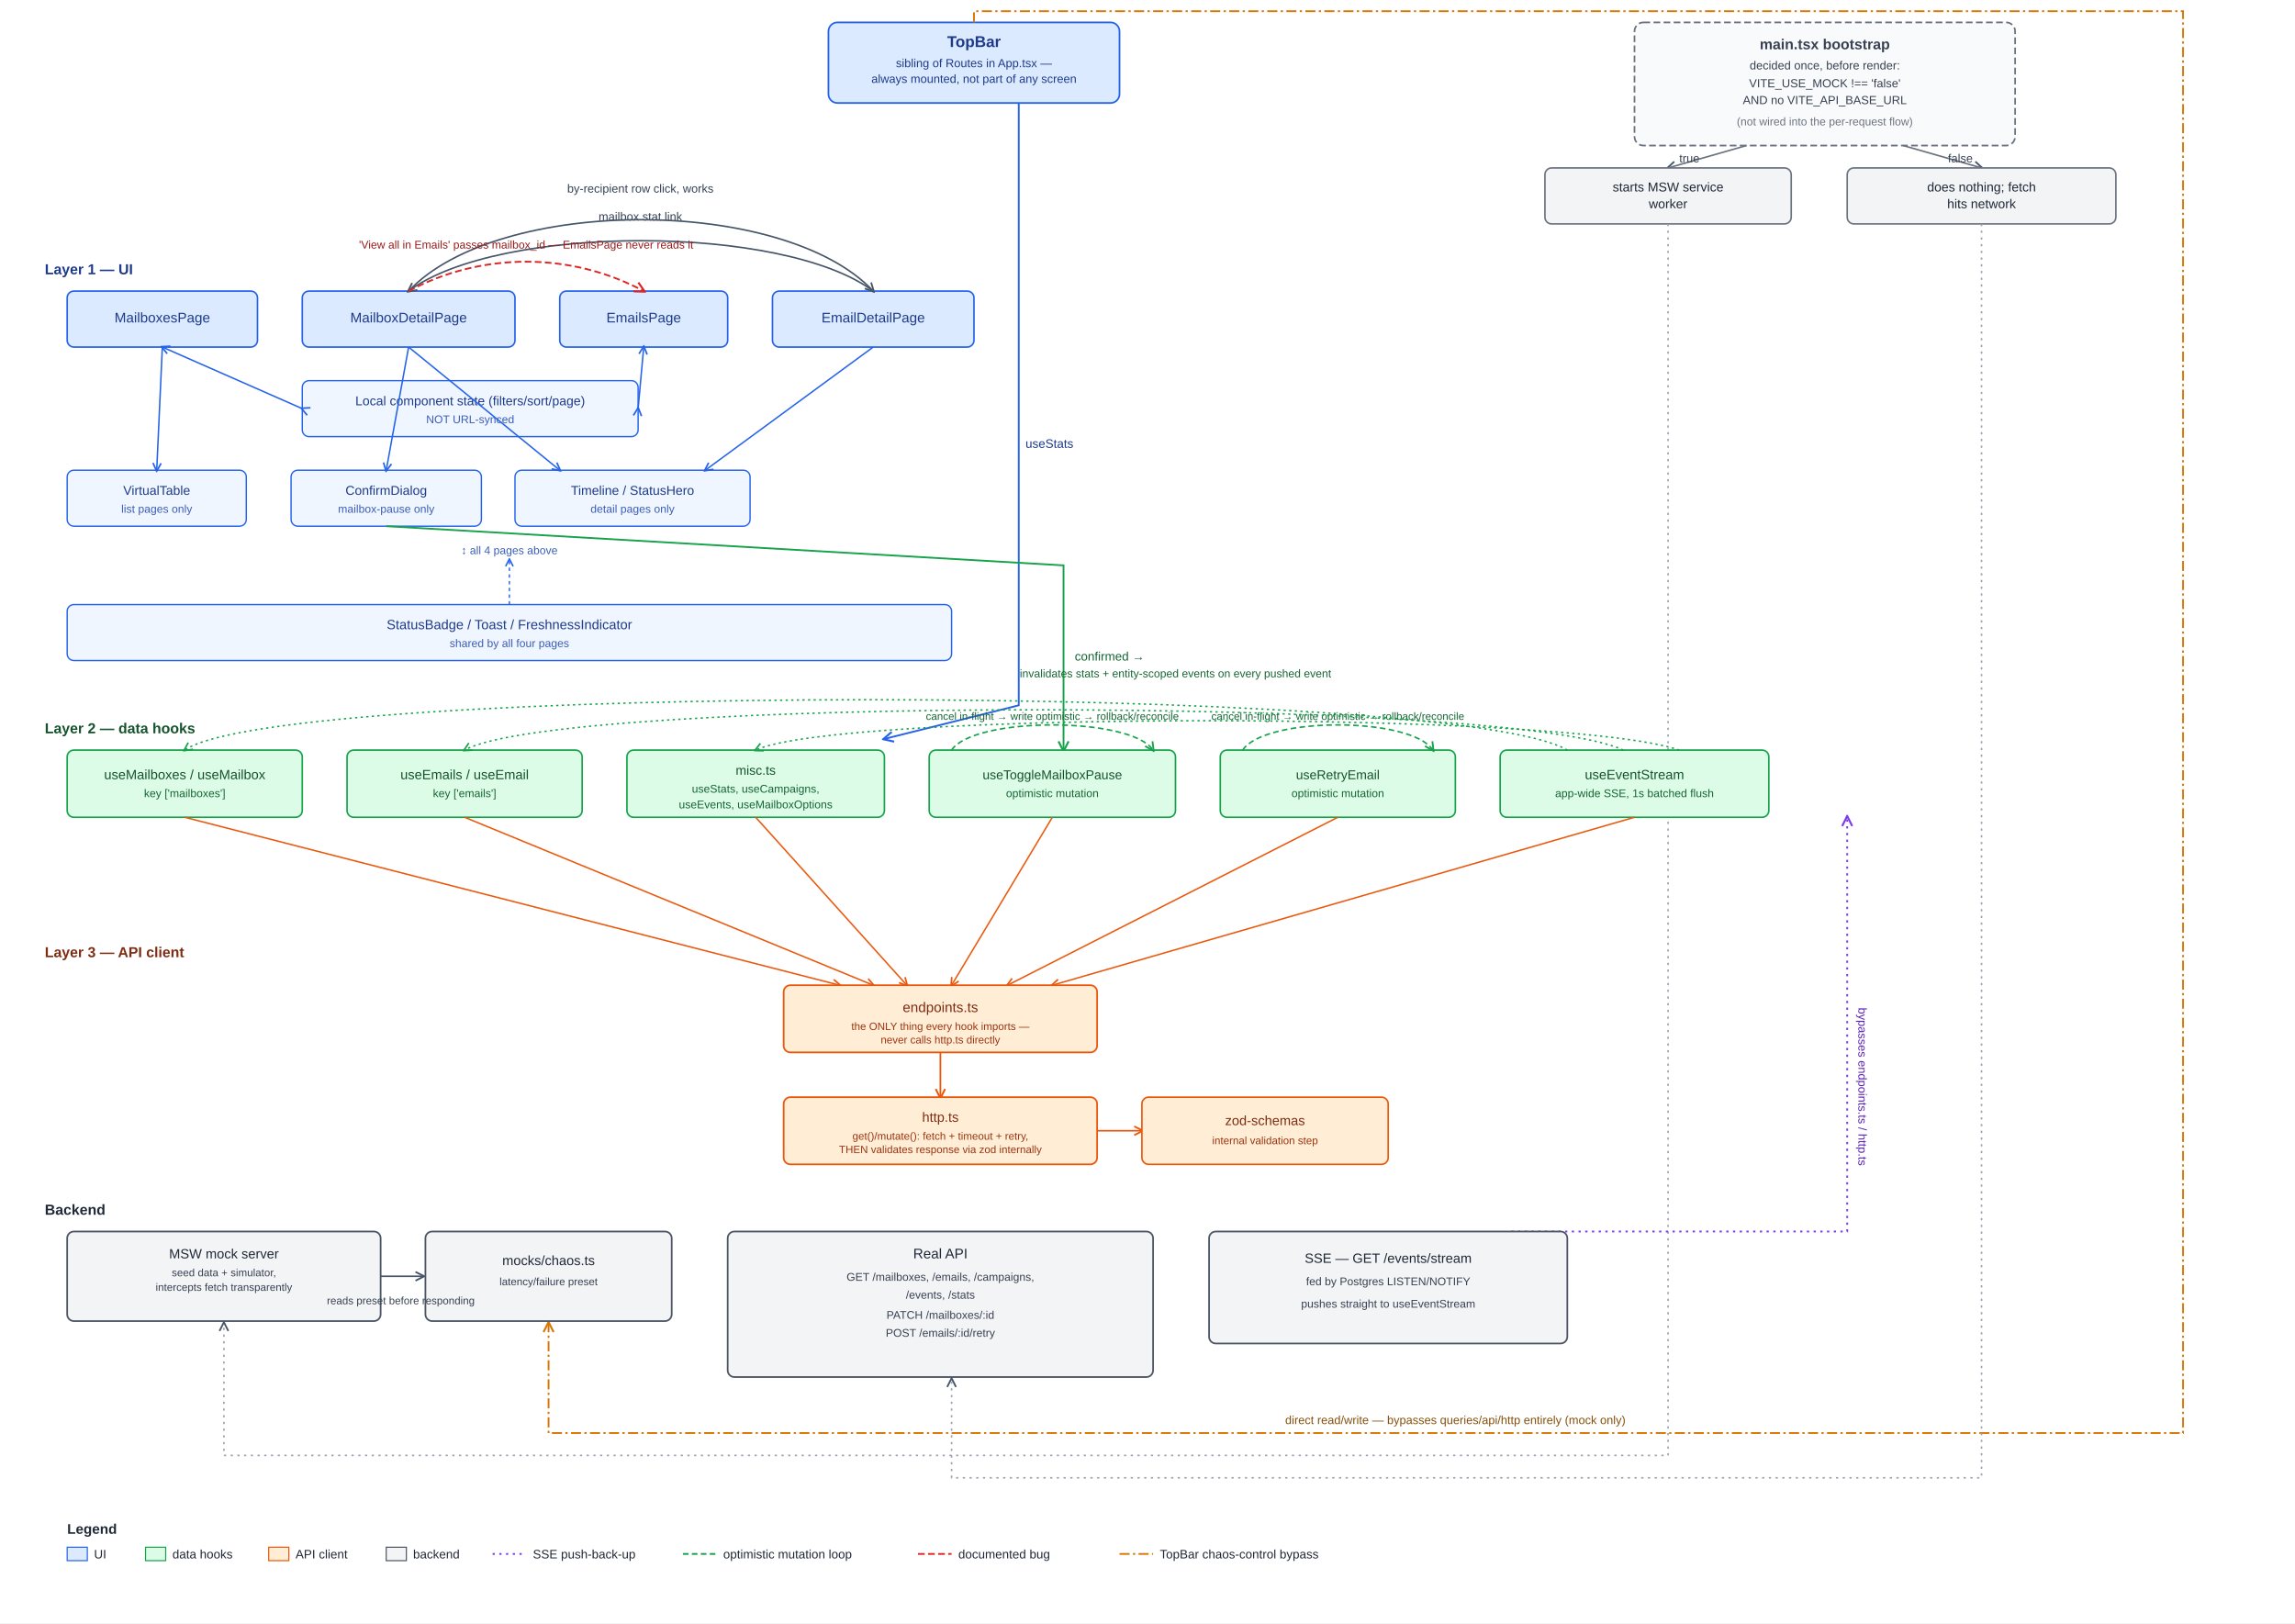
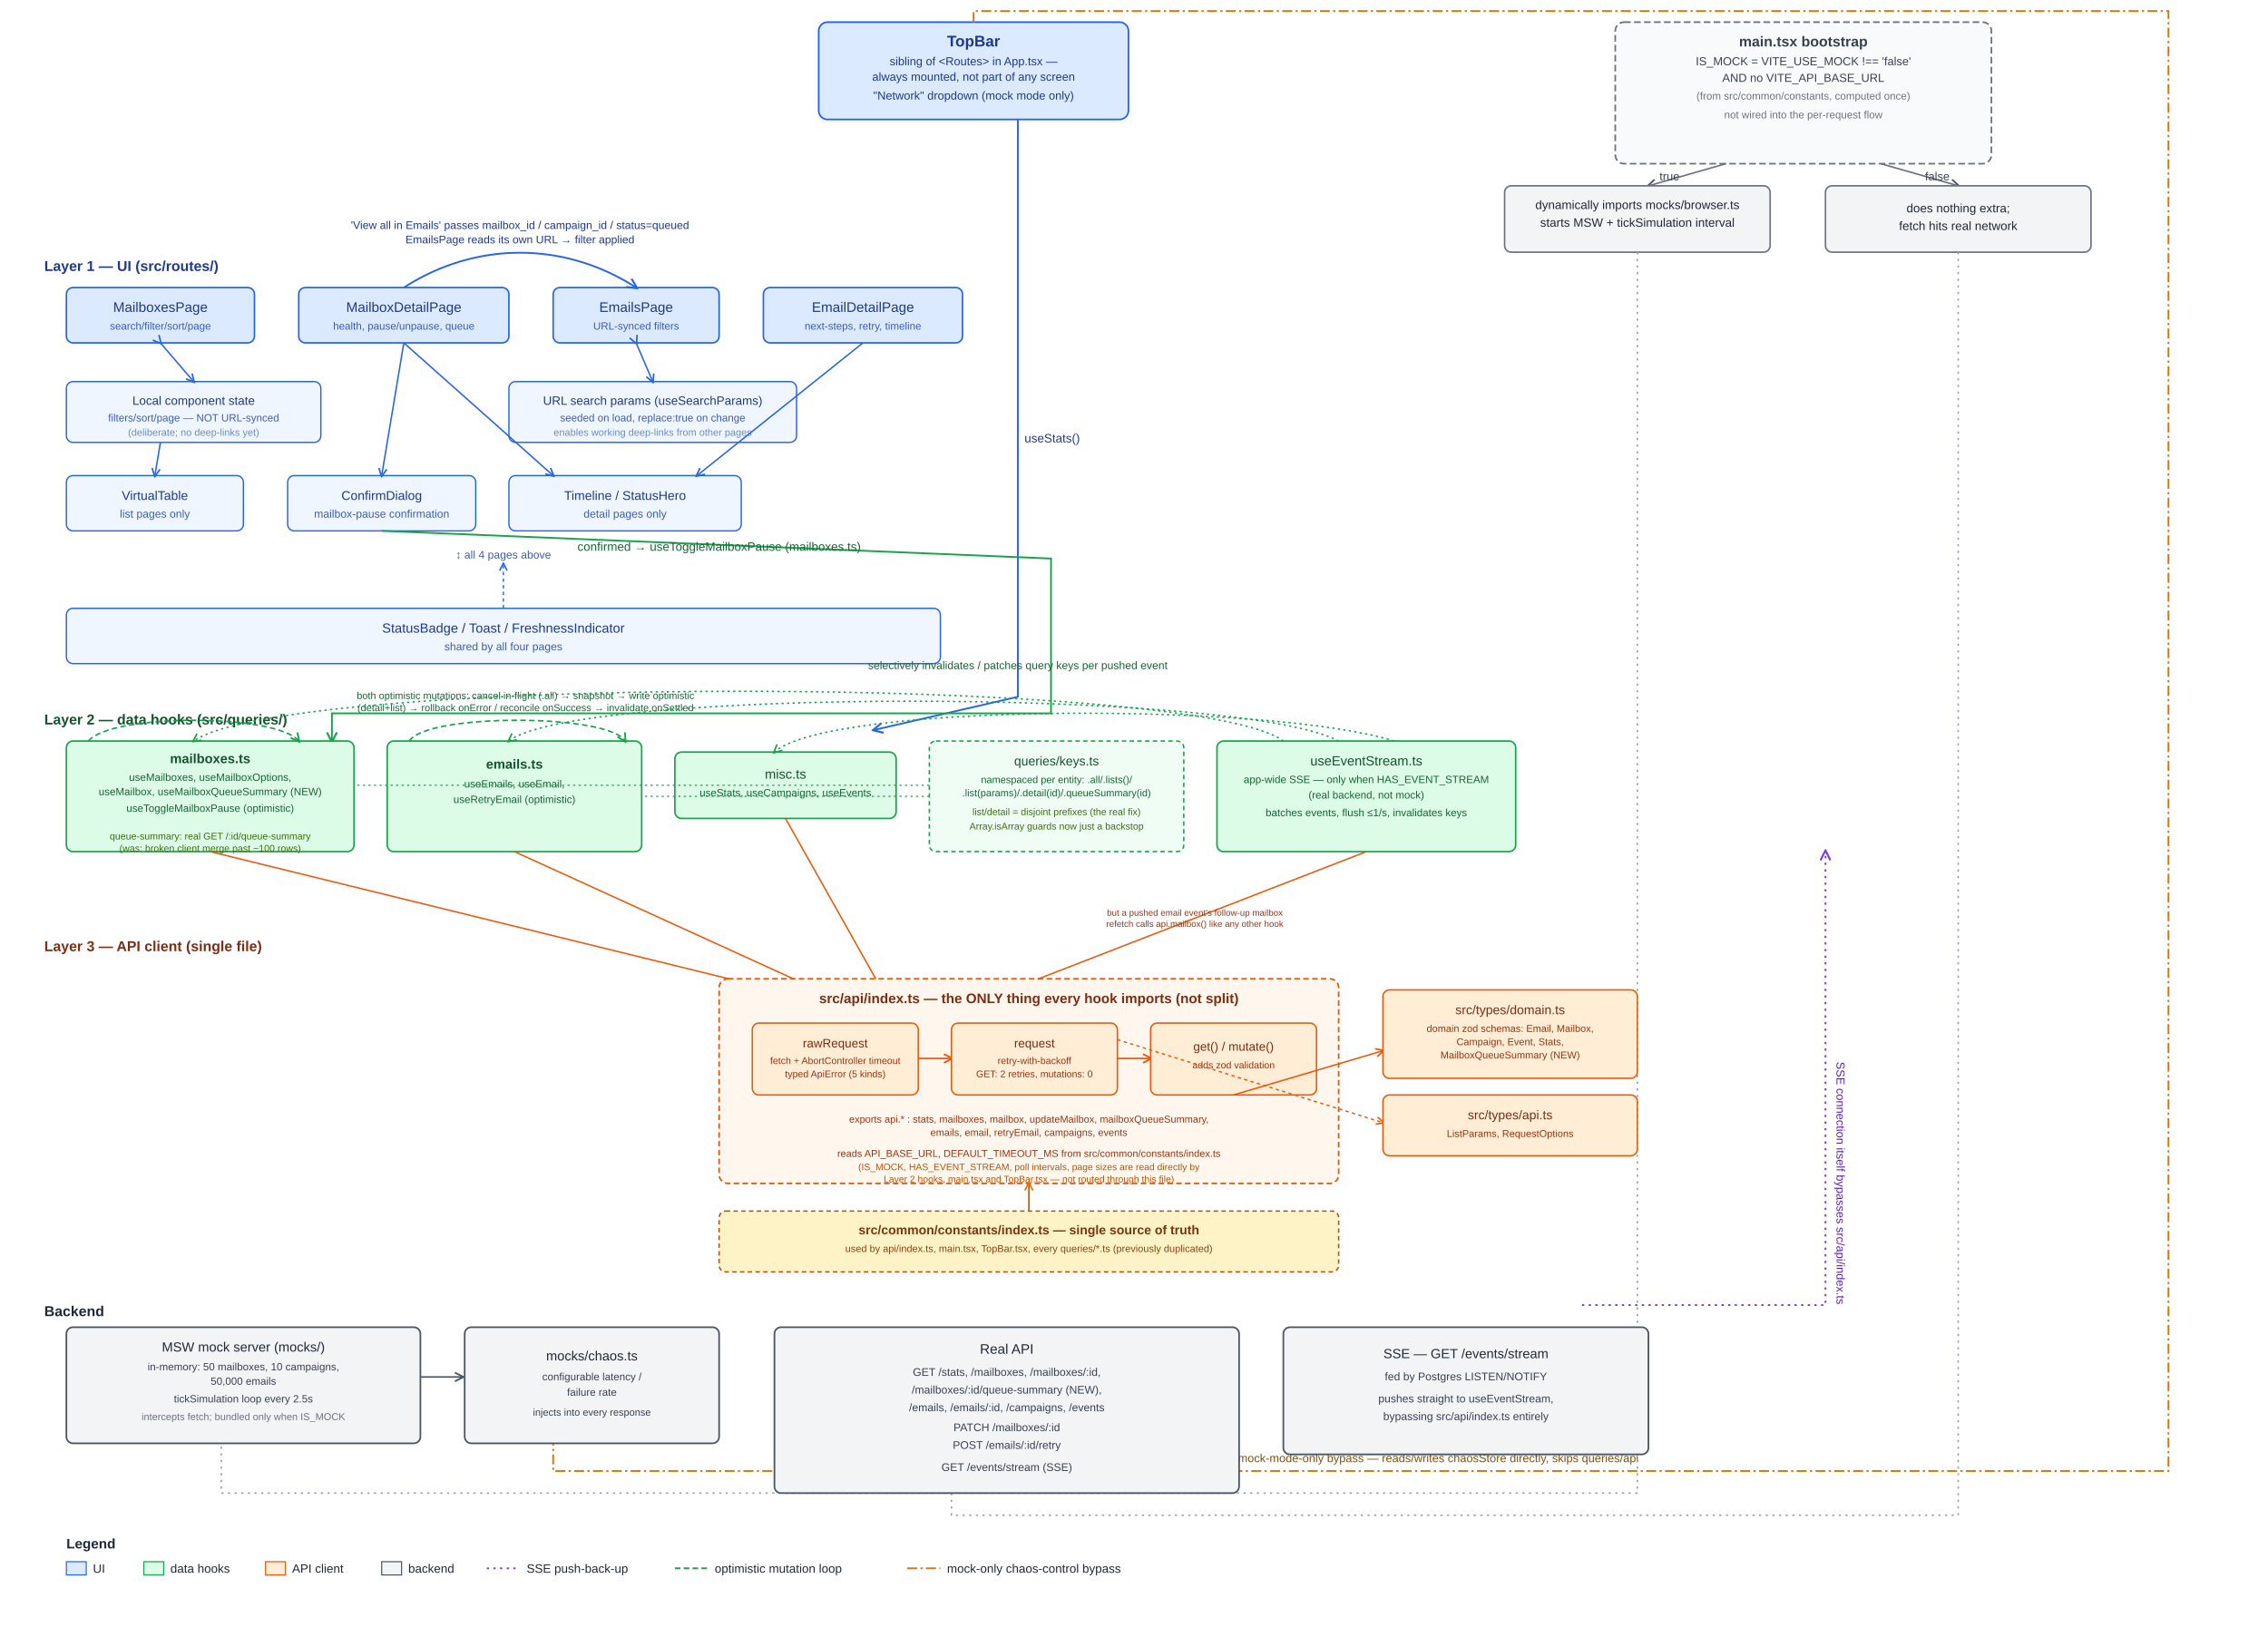
- <svg xmlns="http://www.w3.org/2000/svg" viewBox="0 0 2050 1450" font-family="Segoe UI, Arial, sans-serif">
+ <svg xmlns="http://www.w3.org/2000/svg" viewBox="0 0 2050 1480" font-family="Segoe UI, Arial, sans-serif">
  <defs>
    <marker id="ah-blue" viewBox="0 0 10 10" refX="8" refY="5" markerWidth="7" markerHeight="7" orient="auto-start-reverse">
      <path d="M1 1L9 5L1 9" fill="none" stroke="#2563eb" stroke-width="1.6" />
    </marker>
    <marker id="ah-blue-s" viewBox="0 0 10 10" refX="2" refY="5" markerWidth="7" markerHeight="7" orient="auto-start-reverse">
      <path d="M9 1L1 5L9 9" fill="none" stroke="#2563eb" stroke-width="1.6" />
    </marker>
    <marker id="ah-green" viewBox="0 0 10 10" refX="8" refY="5" markerWidth="7" markerHeight="7" orient="auto-start-reverse">
      <path d="M1 1L9 5L1 9" fill="none" stroke="#16a34a" stroke-width="1.6" />
    </marker>
    <marker id="ah-gray" viewBox="0 0 10 10" refX="8" refY="5" markerWidth="7" markerHeight="7" orient="auto-start-reverse">
      <path d="M1 1L9 5L1 9" fill="none" stroke="#475569" stroke-width="1.6" />
    </marker>
    <marker id="ah-orange" viewBox="0 0 10 10" refX="8" refY="5" markerWidth="7" markerHeight="7" orient="auto-start-reverse">
      <path d="M1 1L9 5L1 9" fill="none" stroke="#ea580c" stroke-width="1.6" />
    </marker>
-     <marker id="ah-red" viewBox="0 0 10 10" refX="8" refY="5" markerWidth="7" markerHeight="7" orient="auto-start-reverse">
-       <path d="M1 1L9 5L1 9" fill="none" stroke="#dc2626" stroke-width="1.6" />
-     </marker>
    <marker id="ah-amber" viewBox="0 0 10 10" refX="8" refY="5" markerWidth="7" markerHeight="7" orient="auto-start-reverse">
      <path d="M1 1L9 5L1 9" fill="none" stroke="#d97706" stroke-width="1.6" />
    </marker>
    <marker id="ah-purple" viewBox="0 0 10 10" refX="8" refY="5" markerWidth="7" markerHeight="7" orient="auto-start-reverse">
      <path d="M1 1L9 5L1 9" fill="none" stroke="#7c3aed" stroke-width="1.6" />
    </marker>
  </defs>
-   <rect x="0" y="0" width="2050" height="1450" fill="#ffffff" />
-   <rect x="740" y="20" width="260" height="72" rx="8" fill="#dbeafe" stroke="#2563eb" stroke-width="1.5" />
-   <text x="870" y="42" text-anchor="middle" font-size="14" font-weight="bold" fill="#1e3a8a">TopBar</text>
-   <text x="870" y="60" text-anchor="middle" font-size="10.5" fill="#1e3a8a">sibling of Routes in App.tsx —</text>
-   <text x="870" y="74" text-anchor="middle" font-size="10.5" fill="#1e3a8a">always mounted, not part of any screen</text>
-   <path d="M910 92 L910 630 L790 660" fill="none" stroke="#2563eb" stroke-width="1.6" marker-end="url(#ah-blue)" />
-   <text x="916" y="400" font-size="11" fill="#1e3a8a">useStats</text>
-   <path d="M870 20 L870 10 L1950 10 L1950 1280 L490 1280 L490 1182" fill="none" stroke="#d97706" stroke-width="1.6" stroke-dasharray="9,3,2,3" marker-end="url(#ah-amber)" />
-   <text x="1300" y="1272" text-anchor="middle" font-size="10.5" fill="#854f0b">direct read/write — bypasses queries/api/http entirely (mock only)</text>
-   <rect x="1460" y="20" width="340" height="110" rx="8" fill="#f9fafb" stroke="#6b7280" stroke-width="1.5" stroke-dasharray="6,3" />
-   <text x="1630" y="44" text-anchor="middle" font-size="13" font-weight="bold" fill="#374151">main.tsx bootstrap</text>
-   <text x="1630" y="62" text-anchor="middle" font-size="10.5" fill="#374151">decided once, before render:</text>
-   <text x="1630" y="78" text-anchor="middle" font-size="10.5" fill="#374151">VITE_USE_MOCK !== 'false'</text>
-   <text x="1630" y="93" text-anchor="middle" font-size="10.5" fill="#374151">AND no VITE_API_BASE_URL</text>
-   <text x="1630" y="112" text-anchor="middle" font-size="10" fill="#6b7280">(not wired into the per-request flow)</text>
-   <path d="M1560 130 L1490 150" fill="none" stroke="#6b7280" stroke-width="1.4" marker-end="url(#ah-gray)" />
-   <text x="1500" y="145" font-size="10.5" fill="#374151">true</text>
-   <rect x="1380" y="150" width="220" height="50" rx="6" fill="#f3f4f6" stroke="#6b7280" stroke-width="1.4" />
-   <text x="1490" y="171" text-anchor="middle" font-size="11.5" fill="#1f2937">starts MSW service</text>
-   <text x="1490" y="186" text-anchor="middle" font-size="11.5" fill="#1f2937">worker</text>
-   <path d="M1700 130 L1770 150" fill="none" stroke="#6b7280" stroke-width="1.4" marker-end="url(#ah-gray)" />
-   <text x="1740" y="145" font-size="10.5" fill="#374151">false</text>
-   <rect x="1650" y="150" width="240" height="50" rx="6" fill="#f3f4f6" stroke="#6b7280" stroke-width="1.4" />
-   <text x="1770" y="171" text-anchor="middle" font-size="11.5" fill="#1f2937">does nothing; fetch</text>
-   <text x="1770" y="186" text-anchor="middle" font-size="11.5" fill="#1f2937">hits network</text>
-   <path d="M1490 200 L1490 1300 L200 1300 L200 1182" fill="none" stroke="#9ca3af" stroke-width="1.4" stroke-dasharray="2,4" marker-end="url(#ah-gray)" />
-   <path d="M1770 200 L1770 1320 L850 1320 L850 1232" fill="none" stroke="#9ca3af" stroke-width="1.4" stroke-dasharray="2,4" marker-end="url(#ah-gray)" />
-   <text x="40" y="245" font-size="13" font-weight="bold" fill="#1e3a8a">Layer 1 — UI</text>
+   <rect x="0" y="0" width="2050" height="1480" fill="#ffffff" />
+   <rect x="740" y="20" width="280" height="88" rx="8" fill="#dbeafe" stroke="#2563eb" stroke-width="1.5" />
+   <text x="880" y="42" text-anchor="middle" font-size="14" font-weight="bold" fill="#1e3a8a">TopBar</text>
+   <text x="880" y="59" text-anchor="middle" font-size="10.5" fill="#1e3a8a">sibling of &lt;Routes&gt; in App.tsx —</text>
+   <text x="880" y="73" text-anchor="middle" font-size="10.5" fill="#1e3a8a">always mounted, not part of any screen</text>
+   <text x="880" y="90" text-anchor="middle" font-size="10.5" fill="#1e3a8a">"Network" dropdown (mock mode only)</text>
+   <path d="M920 108 L920 630 L790 660" fill="none" stroke="#2563eb" stroke-width="1.6" marker-end="url(#ah-blue)" />
+   <text x="926" y="400" font-size="11" fill="#1e3a8a">useStats()</text>
+   <path d="M880 20 L880 10 L1960 10 L1960 1330 L500 1330 L500 1252" fill="none" stroke="#d97706" stroke-width="1.6" stroke-dasharray="9,3,2,3" marker-end="url(#ah-amber)" />
+   <text x="1300" y="1322" text-anchor="middle" font-size="10.5" fill="#854f0b">mock-mode-only bypass — reads/writes chaosStore directly, skips queries/api</text>
+   <rect x="1460" y="20" width="340" height="128" rx="8" fill="#f9fafb" stroke="#6b7280" stroke-width="1.5" stroke-dasharray="6,3" />
+   <text x="1630" y="42" text-anchor="middle" font-size="13" font-weight="bold" fill="#374151">main.tsx bootstrap</text>
+   <text x="1630" y="59" text-anchor="middle" font-size="10.5" fill="#374151">IS_MOCK = VITE_USE_MOCK !== 'false'</text>
+   <text x="1630" y="74" text-anchor="middle" font-size="10.5" fill="#374151">AND no VITE_API_BASE_URL</text>
+   <text x="1630" y="90" text-anchor="middle" font-size="9.5" fill="#6b7280">(from src/common/constants, computed once)</text>
+   <text x="1630" y="107" text-anchor="middle" font-size="9.5" fill="#6b7280">not wired into the per-request flow</text>
+   <path d="M1560 148 L1490 168" fill="none" stroke="#6b7280" stroke-width="1.4" marker-end="url(#ah-gray)" />
+   <text x="1500" y="163" font-size="10.5" fill="#374151">true</text>
+   <rect x="1360" y="168" width="240" height="60" rx="6" fill="#f3f4f6" stroke="#6b7280" stroke-width="1.4" />
+   <text x="1480" y="189" text-anchor="middle" font-size="11" fill="#1f2937">dynamically imports mocks/browser.ts</text>
+   <text x="1480" y="205" text-anchor="middle" font-size="11" fill="#1f2937">starts MSW + tickSimulation interval</text>
+   <path d="M1700 148 L1770 168" fill="none" stroke="#6b7280" stroke-width="1.4" marker-end="url(#ah-gray)" />
+   <text x="1740" y="163" font-size="10.5" fill="#374151">false</text>
+   <rect x="1650" y="168" width="240" height="60" rx="6" fill="#f3f4f6" stroke="#6b7280" stroke-width="1.4" />
+   <text x="1770" y="192" text-anchor="middle" font-size="11" fill="#1f2937">does nothing extra;</text>
+   <text x="1770" y="208" text-anchor="middle" font-size="11" fill="#1f2937">fetch hits real network</text>
+   <path d="M1480 228 L1480 1350 L200 1350 L200 1252" fill="none" stroke="#9ca3af" stroke-width="1.4" stroke-dasharray="2,4" marker-end="url(#ah-gray)" />
+   <path d="M1770 228 L1770 1370 L860 1370 L860 1302" fill="none" stroke="#9ca3af" stroke-width="1.4" stroke-dasharray="2,4" marker-end="url(#ah-gray)" />
+   <text x="40" y="245" font-size="13" font-weight="bold" fill="#1e3a8a">Layer 1 — UI (src/routes/)</text>
  <rect x="60" y="260" width="170" height="50" rx="6" fill="#dbeafe" stroke="#2563eb" stroke-width="1.4" />
-   <text x="145" y="288" text-anchor="middle" font-size="12.5" fill="#1e3a8a">MailboxesPage</text>
+   <text x="145" y="282" text-anchor="middle" font-size="12.5" fill="#1e3a8a">MailboxesPage</text>
+   <text x="145" y="298" text-anchor="middle" font-size="9.5" fill="#3b5db8">search/filter/sort/page</text>
  <rect x="270" y="260" width="190" height="50" rx="6" fill="#dbeafe" stroke="#2563eb" stroke-width="1.4" />
-   <text x="365" y="288" text-anchor="middle" font-size="12.5" fill="#1e3a8a">MailboxDetailPage</text>
+   <text x="365" y="282" text-anchor="middle" font-size="12.5" fill="#1e3a8a">MailboxDetailPage</text>
+   <text x="365" y="298" text-anchor="middle" font-size="9.5" fill="#3b5db8">health, pause/unpause, queue</text>
  <rect x="500" y="260" width="150" height="50" rx="6" fill="#dbeafe" stroke="#2563eb" stroke-width="1.4" />
-   <text x="575" y="288" text-anchor="middle" font-size="12.5" fill="#1e3a8a">EmailsPage</text>
+   <text x="575" y="282" text-anchor="middle" font-size="12.5" fill="#1e3a8a">EmailsPage</text>
+   <text x="575" y="298" text-anchor="middle" font-size="9.5" fill="#3b5db8">URL-synced filters</text>
  <rect x="690" y="260" width="180" height="50" rx="6" fill="#dbeafe" stroke="#2563eb" stroke-width="1.4" />
-   <text x="780" y="288" text-anchor="middle" font-size="12.5" fill="#1e3a8a">EmailDetailPage</text>
-   <path d="M780 260 C 700 200, 445 200, 365 260" fill="none" stroke="#475569" stroke-width="1.4" marker-end="url(#ah-gray)" />
-   <text x="572" y="197" text-anchor="middle" font-size="10.5" fill="#334155">mailbox stat link</text>
-   <path d="M365 260 C 445 175, 700 175, 780 260" fill="none" stroke="#475569" stroke-width="1.4" marker-end="url(#ah-gray)" />
-   <text x="572" y="172" text-anchor="middle" font-size="10.5" fill="#334155">by-recipient row click, works</text>
-   <path d="M365 260 C 430 225, 510 225, 575 260" fill="none" stroke="#dc2626" stroke-width="1.6" stroke-dasharray="6,3" marker-end="url(#ah-red)" />
-   <text x="470" y="222" text-anchor="middle" font-size="10" fill="#991b1b">'View all in Emails' passes mailbox_id — EmailsPage never reads it</text>
-   <rect x="270" y="340" width="300" height="50" rx="6" fill="#eff6ff" stroke="#2563eb" stroke-width="1.2" />
-   <text x="420" y="362" text-anchor="middle" font-size="11.5" fill="#1e3a8a">Local component state (filters/sort/page)</text>
-   <text x="420" y="378" text-anchor="middle" font-size="10" fill="#3b5db8">NOT URL-synced</text>
-   <path d="M270 365 L145 310" fill="none" stroke="#2563eb" stroke-width="1.3" marker-end="url(#ah-blue)" marker-start="url(#ah-blue-s)" />
-   <path d="M570 365 L575 310" fill="none" stroke="#2563eb" stroke-width="1.3" marker-end="url(#ah-blue)" marker-start="url(#ah-blue-s)" />
-   <rect x="60" y="420" width="160" height="50" rx="6" fill="#eff6ff" stroke="#2563eb" stroke-width="1.2" />
-   <text x="140" y="442" text-anchor="middle" font-size="11.5" fill="#1e3a8a">VirtualTable</text>
-   <text x="140" y="458" text-anchor="middle" font-size="10" fill="#3b5db8">list pages only</text>
-   <path d="M145 310 L140 420" fill="none" stroke="#2563eb" stroke-width="1.3" marker-end="url(#ah-blue)" />
-   <rect x="260" y="420" width="170" height="50" rx="6" fill="#eff6ff" stroke="#2563eb" stroke-width="1.2" />
-   <text x="345" y="442" text-anchor="middle" font-size="11.5" fill="#1e3a8a">ConfirmDialog</text>
-   <text x="345" y="458" text-anchor="middle" font-size="10" fill="#3b5db8">mailbox-pause only</text>
-   <path d="M365 310 L345 420" fill="none" stroke="#2563eb" stroke-width="1.3" marker-end="url(#ah-blue)" />
-   <rect x="460" y="420" width="210" height="50" rx="6" fill="#eff6ff" stroke="#2563eb" stroke-width="1.2" />
-   <text x="565" y="442" text-anchor="middle" font-size="11.5" fill="#1e3a8a">Timeline / StatusHero</text>
-   <text x="565" y="458" text-anchor="middle" font-size="10" fill="#3b5db8">detail pages only</text>
-   <path d="M365 310 L500 420" fill="none" stroke="#2563eb" stroke-width="1.3" marker-end="url(#ah-blue)" />
-   <path d="M780 310 L630 420" fill="none" stroke="#2563eb" stroke-width="1.3" marker-end="url(#ah-blue)" />
-   <rect x="60" y="540" width="790" height="50" rx="6" fill="#eff6ff" stroke="#2563eb" stroke-width="1.2" />
-   <text x="455" y="562" text-anchor="middle" font-size="12" fill="#1e3a8a">StatusBadge / Toast / FreshnessIndicator</text>
-   <text x="455" y="578" text-anchor="middle" font-size="10" fill="#3b5db8">shared by all four pages</text>
-   <path d="M455 540 L455 500" fill="none" stroke="#2563eb" stroke-width="1.2" stroke-dasharray="3,3" marker-end="url(#ah-blue)" />
-   <text x="455" y="495" text-anchor="middle" font-size="10" fill="#3b5db8">↕ all 4 pages above</text>
-   <path d="M345 470 L950 505 L950 670" fill="none" stroke="#16a34a" stroke-width="1.6" marker-end="url(#ah-green)" />
-   <text x="960" y="590" font-size="11" fill="#166534">confirmed →</text>
-   <text x="40" y="655" font-size="13" font-weight="bold" fill="#14532d">Layer 2 — data hooks</text>
-   <rect x="60" y="670" width="210" height="60" rx="6" fill="#dcfce7" stroke="#16a34a" stroke-width="1.4" />
-   <text x="165" y="696" text-anchor="middle" font-size="12" fill="#14532d">useMailboxes / useMailbox</text>
-   <text x="165" y="712" text-anchor="middle" font-size="10" fill="#166534">key ['mailboxes']</text>
-   <rect x="310" y="670" width="210" height="60" rx="6" fill="#dcfce7" stroke="#16a34a" stroke-width="1.4" />
-   <text x="415" y="696" text-anchor="middle" font-size="12" fill="#14532d">useEmails / useEmail</text>
-   <text x="415" y="712" text-anchor="middle" font-size="10" fill="#166534">key ['emails']</text>
-   <rect x="560" y="670" width="230" height="60" rx="6" fill="#dcfce7" stroke="#16a34a" stroke-width="1.4" />
-   <text x="675" y="692" text-anchor="middle" font-size="11.5" fill="#14532d">misc.ts</text>
-   <text x="675" y="708" text-anchor="middle" font-size="10" fill="#166534">useStats, useCampaigns,</text>
-   <text x="675" y="722" text-anchor="middle" font-size="10" fill="#166534">useEvents, useMailboxOptions</text>
-   <rect x="830" y="670" width="220" height="60" rx="6" fill="#dcfce7" stroke="#16a34a" stroke-width="1.4" />
-   <text x="940" y="696" text-anchor="middle" font-size="11.5" fill="#14532d">useToggleMailboxPause</text>
-   <text x="940" y="712" text-anchor="middle" font-size="10" fill="#166534">optimistic mutation</text>
-   <path d="M850 670 C 870 640, 1010 640, 1030 670" fill="none" stroke="#16a34a" stroke-width="1.4" stroke-dasharray="5,3" marker-end="url(#ah-green)" />
-   <text x="940" y="643" text-anchor="middle" font-size="9.5" fill="#166534">cancel in-flight → write optimistic → rollback/reconcile</text>
-   <rect x="1090" y="670" width="210" height="60" rx="6" fill="#dcfce7" stroke="#16a34a" stroke-width="1.4" />
-   <text x="1195" y="696" text-anchor="middle" font-size="11.5" fill="#14532d">useRetryEmail</text>
-   <text x="1195" y="712" text-anchor="middle" font-size="10" fill="#166534">optimistic mutation</text>
-   <path d="M1110 670 C 1130 640, 1260 640, 1280 670" fill="none" stroke="#16a34a" stroke-width="1.4" stroke-dasharray="5,3" marker-end="url(#ah-green)" />
-   <text x="1195" y="643" text-anchor="middle" font-size="9.5" fill="#166534">cancel in-flight → write optimistic → rollback/reconcile</text>
-   <rect x="1340" y="670" width="240" height="60" rx="6" fill="#dcfce7" stroke="#16a34a" stroke-width="1.4" />
-   <text x="1460" y="696" text-anchor="middle" font-size="12" fill="#14532d">useEventStream</text>
-   <text x="1460" y="712" text-anchor="middle" font-size="10" fill="#166534">app-wide SSE, 1s batched flush</text>
-   <path d="M1400 670 C 1300 610, 250 610, 165 670" fill="none" stroke="#16a34a" stroke-width="1.3" stroke-dasharray="2,3" marker-end="url(#ah-green)" />
-   <path d="M1450 670 C 1350 622, 500 622, 415 670" fill="none" stroke="#16a34a" stroke-width="1.3" stroke-dasharray="2,3" marker-end="url(#ah-green)" />
-   <path d="M1500 670 C 1400 635, 750 635, 675 670" fill="none" stroke="#16a34a" stroke-width="1.3" stroke-dasharray="2,3" marker-end="url(#ah-green)" />
-   <text x="1050" y="605" text-anchor="middle" font-size="10" fill="#166534">invalidates stats + entity-scoped events on every pushed event</text>
-   <path d="M1350 1100 L1650 1100 L1650 730" fill="none" stroke="#7c3aed" stroke-width="1.6" stroke-dasharray="2,4" marker-end="url(#ah-purple)" />
-   <text x="1660" y="900" font-size="10.5" fill="#5b21b6" transform="rotate(90 1660 900)">bypasses endpoints.ts / http.ts</text>
-   <text x="40" y="855" font-size="13" font-weight="bold" fill="#7c2d12">Layer 3 — API client</text>
-   <path d="M165 730 L750 880" fill="none" stroke="#ea580c" stroke-width="1.3" marker-end="url(#ah-orange)" />
-   <path d="M415 730 L780 880" fill="none" stroke="#ea580c" stroke-width="1.3" marker-end="url(#ah-orange)" />
-   <path d="M675 730 L810 880" fill="none" stroke="#ea580c" stroke-width="1.3" marker-end="url(#ah-orange)" />
-   <path d="M940 730 L850 880" fill="none" stroke="#ea580c" stroke-width="1.3" marker-end="url(#ah-orange)" />
-   <path d="M1195 730 L900 880" fill="none" stroke="#ea580c" stroke-width="1.3" marker-end="url(#ah-orange)" />
-   <path d="M1460 730 L940 880" fill="none" stroke="#ea580c" stroke-width="1.3" marker-end="url(#ah-orange)" />
-   <rect x="700" y="880" width="280" height="60" rx="6" fill="#ffedd5" stroke="#ea580c" stroke-width="1.5" />
-   <text x="840" y="904" text-anchor="middle" font-size="12.5" fill="#7c2d12">endpoints.ts</text>
-   <text x="840" y="920" text-anchor="middle" font-size="9.5" fill="#9a3412">the ONLY thing every hook imports —</text>
-   <text x="840" y="932" text-anchor="middle" font-size="9.5" fill="#9a3412">never calls http.ts directly</text>
-   <path d="M840 940 L840 980" fill="none" stroke="#ea580c" stroke-width="1.5" marker-end="url(#ah-orange)" />
-   <rect x="700" y="980" width="280" height="60" rx="6" fill="#ffedd5" stroke="#ea580c" stroke-width="1.5" />
-   <text x="840" y="1002" text-anchor="middle" font-size="12" fill="#7c2d12">http.ts</text>
-   <text x="840" y="1018" text-anchor="middle" font-size="9.5" fill="#9a3412">get()/mutate(): fetch + timeout + retry,</text>
-   <text x="840" y="1030" text-anchor="middle" font-size="9.5" fill="#9a3412">THEN validates response via zod internally</text>
-   <path d="M980 1010 L1020 1010" fill="none" stroke="#ea580c" stroke-width="1.4" marker-end="url(#ah-orange)" />
-   <rect x="1020" y="980" width="220" height="60" rx="6" fill="#ffedd5" stroke="#ea580c" stroke-width="1.4" />
-   <text x="1130" y="1005" text-anchor="middle" font-size="12" fill="#7c2d12">zod-schemas</text>
-   <text x="1130" y="1022" text-anchor="middle" font-size="9.5" fill="#9a3412">internal validation step</text>
-   <text x="40" y="1085" font-size="13" font-weight="bold" fill="#1f2937">Backend</text>
-   <rect x="60" y="1100" width="280" height="80" rx="6" fill="#f3f4f6" stroke="#4b5563" stroke-width="1.5" />
-   <text x="200" y="1124" text-anchor="middle" font-size="12" fill="#1f2937">MSW mock server</text>
-   <text x="200" y="1140" text-anchor="middle" font-size="9.5" fill="#374151">seed data + simulator,</text>
-   <text x="200" y="1153" text-anchor="middle" font-size="9.5" fill="#374151">intercepts fetch transparently</text>
-   <path d="M340 1140 L378 1140" fill="none" stroke="#4b5563" stroke-width="1.4" marker-end="url(#ah-gray)" />
-   <text x="358" y="1132" text-anchor="middle" font-size="9" fill="#374151"> </text>
-   <rect x="380" y="1100" width="220" height="80" rx="6" fill="#f3f4f6" stroke="#4b5563" stroke-width="1.5" />
-   <text x="490" y="1130" text-anchor="middle" font-size="12" fill="#1f2937">mocks/chaos.ts</text>
-   <text x="490" y="1148" text-anchor="middle" font-size="9.5" fill="#374151">latency/failure preset</text>
-   <text x="358" y="1165" text-anchor="middle" font-size="9.5" fill="#374151">reads preset before responding</text>
-   <rect x="650" y="1100" width="380" height="130" rx="6" fill="#f3f4f6" stroke="#4b5563" stroke-width="1.5" />
-   <text x="840" y="1124" text-anchor="middle" font-size="12.5" fill="#1f2937">Real API</text>
-   <text x="840" y="1144" text-anchor="middle" font-size="10" fill="#374151">GET /mailboxes, /emails, /campaigns,</text>
-   <text x="840" y="1160" text-anchor="middle" font-size="10" fill="#374151">/events, /stats</text>
-   <text x="840" y="1178" text-anchor="middle" font-size="10" fill="#374151">PATCH /mailboxes/:id</text>
-   <text x="840" y="1194" text-anchor="middle" font-size="10" fill="#374151">POST /emails/:id/retry</text>
-   <rect x="1080" y="1100" width="320" height="100" rx="6" fill="#f3f4f6" stroke="#4b5563" stroke-width="1.5" />
-   <text x="1240" y="1128" text-anchor="middle" font-size="12" fill="#1f2937">SSE — GET /events/stream</text>
-   <text x="1240" y="1148" text-anchor="middle" font-size="10" fill="#374151">fed by Postgres LISTEN/NOTIFY</text>
-   <text x="1240" y="1168" text-anchor="middle" font-size="10" fill="#374151">pushes straight to useEventStream</text>
-   <text x="60" y="1370" font-size="12.5" font-weight="bold" fill="#1f2937">Legend</text>
-   <rect x="60" y="1382" width="18" height="12" fill="#dbeafe" stroke="#2563eb" />
-   <text x="84" y="1392" font-size="11" fill="#1f2937">UI</text>
-   <rect x="130" y="1382" width="18" height="12" fill="#dcfce7" stroke="#16a34a" />
-   <text x="154" y="1392" font-size="11" fill="#1f2937">data hooks</text>
-   <rect x="240" y="1382" width="18" height="12" fill="#ffedd5" stroke="#ea580c" />
-   <text x="264" y="1392" font-size="11" fill="#1f2937">API client</text>
-   <rect x="345" y="1382" width="18" height="12" fill="#f3f4f6" stroke="#4b5563" />
-   <text x="369" y="1392" font-size="11" fill="#1f2937">backend</text>
-   <line x1="440" y1="1388" x2="470" y2="1388" stroke="#7c3aed" stroke-width="1.6" stroke-dasharray="2,4" />
-   <text x="476" y="1392" font-size="11" fill="#1f2937">SSE push-back-up</text>
-   <line x1="610" y1="1388" x2="640" y2="1388" stroke="#16a34a" stroke-width="1.6" stroke-dasharray="5,3" />
-   <text x="646" y="1392" font-size="11" fill="#1f2937">optimistic mutation loop</text>
-   <line x1="820" y1="1388" x2="850" y2="1388" stroke="#dc2626" stroke-width="1.6" stroke-dasharray="6,3" />
-   <text x="856" y="1392" font-size="11" fill="#1f2937">documented bug</text>
-   <line x1="1000" y1="1388" x2="1030" y2="1388" stroke="#d97706" stroke-width="1.6" stroke-dasharray="9,3,2,3" />
-   <text x="1036" y="1392" font-size="11" fill="#1f2937">TopBar chaos-control bypass</text>
+   <text x="780" y="282" text-anchor="middle" font-size="12.5" fill="#1e3a8a">EmailDetailPage</text>
+   <text x="780" y="298" text-anchor="middle" font-size="9.5" fill="#3b5db8">next-steps, retry, timeline</text>
+   <path d="M365 260 C 430 218, 510 218, 575 260" fill="none" stroke="#2563eb" stroke-width="1.6" marker-end="url(#ah-blue)" />
+   <text x="470" y="207" text-anchor="middle" font-size="10" fill="#1e3a8a">'View all in Emails' passes mailbox_id / campaign_id / status=queued</text>
+   <text x="470" y="220" text-anchor="middle" font-size="10" fill="#1e3a8a">EmailsPage reads its own URL → filter applied</text>
+   <rect x="60" y="345" width="230" height="55" rx="6" fill="#eff6ff" stroke="#2563eb" stroke-width="1.2" />
+   <text x="175" y="366" text-anchor="middle" font-size="11" fill="#1e3a8a">Local component state</text>
+   <text x="175" y="381" text-anchor="middle" font-size="9.5" fill="#3b5db8">filters/sort/page — NOT URL-synced</text>
+   <text x="175" y="394" text-anchor="middle" font-size="9" fill="#6b8cc9">(deliberate; no deep-links yet)</text>
+   <path d="M145 310 L175 345" fill="none" stroke="#2563eb" stroke-width="1.3" marker-end="url(#ah-blue)" marker-start="url(#ah-blue-s)" />
+   <rect x="460" y="345" width="260" height="55" rx="6" fill="#eff6ff" stroke="#2563eb" stroke-width="1.2" />
+   <text x="590" y="366" text-anchor="middle" font-size="11" fill="#1e3a8a">URL search params (useSearchParams)</text>
+   <text x="590" y="381" text-anchor="middle" font-size="9.5" fill="#3b5db8">seeded on load, replace:true on change</text>
+   <text x="590" y="394" text-anchor="middle" font-size="9" fill="#6b8cc9">enables working deep-links from other pages</text>
+   <path d="M575 310 L590 345" fill="none" stroke="#2563eb" stroke-width="1.3" marker-end="url(#ah-blue)" marker-start="url(#ah-blue-s)" />
+   <rect x="60" y="430" width="160" height="50" rx="6" fill="#eff6ff" stroke="#2563eb" stroke-width="1.2" />
+   <text x="140" y="452" text-anchor="middle" font-size="11.5" fill="#1e3a8a">VirtualTable</text>
+   <text x="140" y="468" text-anchor="middle" font-size="10" fill="#3b5db8">list pages only</text>
+   <path d="M145 400 L140 430" fill="none" stroke="#2563eb" stroke-width="1.3" marker-end="url(#ah-blue)" />
+   <rect x="260" y="430" width="170" height="50" rx="6" fill="#eff6ff" stroke="#2563eb" stroke-width="1.2" />
+   <text x="345" y="452" text-anchor="middle" font-size="11.5" fill="#1e3a8a">ConfirmDialog</text>
+   <text x="345" y="468" text-anchor="middle" font-size="10" fill="#3b5db8">mailbox-pause confirmation</text>
+   <path d="M365 310 L345 430" fill="none" stroke="#2563eb" stroke-width="1.3" marker-end="url(#ah-blue)" />
+   <rect x="460" y="430" width="210" height="50" rx="6" fill="#eff6ff" stroke="#2563eb" stroke-width="1.2" />
+   <text x="565" y="452" text-anchor="middle" font-size="11.5" fill="#1e3a8a">Timeline / StatusHero</text>
+   <text x="565" y="468" text-anchor="middle" font-size="10" fill="#3b5db8">detail pages only</text>
+   <path d="M365 310 L500 430" fill="none" stroke="#2563eb" stroke-width="1.3" marker-end="url(#ah-blue)" />
+   <path d="M780 310 L630 430" fill="none" stroke="#2563eb" stroke-width="1.3" marker-end="url(#ah-blue)" />
+   <rect x="60" y="550" width="790" height="50" rx="6" fill="#eff6ff" stroke="#2563eb" stroke-width="1.2" />
+   <text x="455" y="572" text-anchor="middle" font-size="12" fill="#1e3a8a">StatusBadge / Toast / FreshnessIndicator</text>
+   <text x="455" y="588" text-anchor="middle" font-size="10" fill="#3b5db8">shared by all four pages</text>
+   <path d="M455 550 L455 510" fill="none" stroke="#2563eb" stroke-width="1.2" stroke-dasharray="3,3" marker-end="url(#ah-blue)" />
+   <text x="455" y="505" text-anchor="middle" font-size="10" fill="#3b5db8">↕ all 4 pages above</text>
+   <path d="M345 480 L950 505 L950 645 L300 645 L300 670" fill="none" stroke="#16a34a" stroke-width="1.6" marker-end="url(#ah-green)" />
+   <text x="650" y="498" text-anchor="middle" font-size="11" fill="#166534">confirmed → useToggleMailboxPause (mailboxes.ts)</text>
+   <text x="40" y="655" font-size="13" font-weight="bold" fill="#14532d">Layer 2 — data hooks (src/queries/)</text>
+   <rect x="60" y="670" width="260" height="100" rx="6" fill="#dcfce7" stroke="#16a34a" stroke-width="1.4" />
+   <text x="190" y="690" text-anchor="middle" font-size="12" font-weight="bold" fill="#14532d">mailboxes.ts</text>
+   <text x="190" y="706" text-anchor="middle" font-size="9.5" fill="#166534">useMailboxes, useMailboxOptions,</text>
+   <text x="190" y="719" text-anchor="middle" font-size="9.5" fill="#166534">useMailbox, useMailboxQueueSummary (NEW)</text>
+   <text x="190" y="734" text-anchor="middle" font-size="9.5" fill="#166534">useToggleMailboxPause (optimistic)</text>
+   <text x="190" y="759" text-anchor="middle" font-size="8.7" fill="#3b6d11">queue-summary: real GET /:id/queue-summary</text>
+   <text x="190" y="770" text-anchor="middle" font-size="8.7" fill="#3b6d11">(was: broken client merge past ~100 rows)</text>
+   <path d="M80 670 C 100 645, 250 645, 270 670" fill="none" stroke="#16a34a" stroke-width="1.4" stroke-dasharray="5,3" marker-end="url(#ah-green)" />
+   <rect x="350" y="670" width="230" height="100" rx="6" fill="#dcfce7" stroke="#16a34a" stroke-width="1.4" />
+   <text x="465" y="695" text-anchor="middle" font-size="12" font-weight="bold" fill="#14532d">emails.ts</text>
+   <text x="465" y="712" text-anchor="middle" font-size="9.5" fill="#166534">useEmails, useEmail,</text>
+   <text x="465" y="726" text-anchor="middle" font-size="9.5" fill="#166534">useRetryEmail (optimistic)</text>
+   <path d="M370 670 C 385 645, 550 645, 565 670" fill="none" stroke="#16a34a" stroke-width="1.4" stroke-dasharray="5,3" marker-end="url(#ah-green)" />
+   <text x="475" y="632" text-anchor="middle" font-size="9" fill="#166534">both optimistic mutations: cancel in-flight (.all) → snapshot → write optimistic</text>
+   <text x="475" y="643" text-anchor="middle" font-size="9" fill="#166534">(detail+list) → rollback onError / reconcile onSuccess → invalidate onSettled</text>
+   <rect x="610" y="680" width="200" height="60" rx="6" fill="#dcfce7" stroke="#16a34a" stroke-width="1.4" />
+   <text x="710" y="704" text-anchor="middle" font-size="12" fill="#14532d">misc.ts</text>
+   <text x="710" y="720" text-anchor="middle" font-size="9.5" fill="#166534">useStats, useCampaigns, useEvents</text>
+   <rect x="840" y="670" width="230" height="100" rx="6" fill="#f0fdf4" stroke="#16a34a" stroke-width="1.3" stroke-dasharray="4,3" />
+   <text x="955" y="692" text-anchor="middle" font-size="11.5" fill="#14532d">queries/keys.ts</text>
+   <text x="955" y="708" text-anchor="middle" font-size="9" fill="#166534">namespaced per entity: .all/.lists()/</text>
+   <text x="955" y="720" text-anchor="middle" font-size="9" fill="#166534">.list(params)/.detail(id)/.queueSummary(id)</text>
+   <text x="955" y="737" text-anchor="middle" font-size="8.7" fill="#3b6d11">list/detail = disjoint prefixes (the real fix)</text>
+   <text x="955" y="750" text-anchor="middle" font-size="8.7" fill="#3b6d11">Array.isArray guards now just a backstop</text>
+   <line x1="840" y1="720" x2="580" y2="720" stroke="#16a34a" stroke-width="1" stroke-dasharray="2,3" />
+   <line x1="840" y1="710" x2="320" y2="710" stroke="#16a34a" stroke-width="1" stroke-dasharray="2,3" />
+   <rect x="1100" y="670" width="270" height="100" rx="6" fill="#dcfce7" stroke="#16a34a" stroke-width="1.4" />
+   <text x="1235" y="692" text-anchor="middle" font-size="12" fill="#14532d">useEventStream.ts</text>
+   <text x="1235" y="708" text-anchor="middle" font-size="9.5" fill="#166534">app-wide SSE — only when HAS_EVENT_STREAM</text>
+   <text x="1235" y="722" text-anchor="middle" font-size="9.5" fill="#166534">(real backend, not mock)</text>
+   <text x="1235" y="738" text-anchor="middle" font-size="9.5" fill="#166534">batches events, flush ≤1/s, invalidates keys</text>
+   <path d="M1160 670 C 1080 610, 260 610, 175 670" fill="none" stroke="#16a34a" stroke-width="1.3" stroke-dasharray="2,3" marker-end="url(#ah-green)" />
+   <path d="M1210 670 C 1120 622, 520 622, 460 670" fill="none" stroke="#16a34a" stroke-width="1.3" stroke-dasharray="2,3" marker-end="url(#ah-green)" />
+   <path d="M1260 670 C 1150 635, 750 635, 700 680" fill="none" stroke="#16a34a" stroke-width="1.3" stroke-dasharray="2,3" marker-end="url(#ah-green)" />
+   <text x="920" y="605" text-anchor="middle" font-size="10" fill="#166534">selectively invalidates / patches query keys per pushed event</text>
+   <path d="M1430 1180 L1650 1180 L1650 770" fill="none" stroke="#7c3aed" stroke-width="1.6" stroke-dasharray="2,4" marker-end="url(#ah-purple)" />
+   <text x="1660" y="960" font-size="10.5" fill="#5b21b6" transform="rotate(90 1660 960)">SSE connection itself bypasses src/api/index.ts</text>
+   <text x="40" y="860" font-size="13" font-weight="bold" fill="#7c2d12">Layer 3 — API client (single file)</text>
+   <path d="M190 770 L720 900" fill="none" stroke="#ea580c" stroke-width="1.3" marker-end="url(#ah-orange)" />
+   <path d="M465 770 L750 900" fill="none" stroke="#ea580c" stroke-width="1.3" marker-end="url(#ah-orange)" />
+   <path d="M710 740 L800 900" fill="none" stroke="#ea580c" stroke-width="1.3" marker-end="url(#ah-orange)" />
+   <path d="M1235 770 L900 900" fill="none" stroke="#ea580c" stroke-width="1.3" marker-end="url(#ah-orange)" />
+   <text x="1080" y="828" text-anchor="middle" font-size="8" fill="#9a3412">but a pushed email event's follow-up mailbox</text>
+   <text x="1080" y="838" text-anchor="middle" font-size="8" fill="#9a3412">refetch calls api.mailbox() like any other hook</text>
+   <rect x="650" y="885" width="560" height="185" rx="8" fill="#fff7ed" stroke="#ea580c" stroke-width="1.5" stroke-dasharray="5,3" />
+   <text x="930" y="907" text-anchor="middle" font-size="12.5" font-weight="bold" fill="#7c2d12">src/api/index.ts — the ONLY thing every hook imports (not split)</text>
+   <rect x="680" y="925" width="150" height="65" rx="6" fill="#ffedd5" stroke="#ea580c" stroke-width="1.3" />
+   <text x="755" y="947" text-anchor="middle" font-size="11" fill="#7c2d12">rawRequest</text>
+   <text x="755" y="962" text-anchor="middle" font-size="8.7" fill="#9a3412">fetch + AbortController timeout</text>
+   <text x="755" y="974" text-anchor="middle" font-size="8.7" fill="#9a3412">typed ApiError (5 kinds)</text>
+   <path d="M830 957 L860 957" fill="none" stroke="#ea580c" stroke-width="1.4" marker-end="url(#ah-orange)" />
+   <rect x="860" y="925" width="150" height="65" rx="6" fill="#ffedd5" stroke="#ea580c" stroke-width="1.3" />
+   <text x="935" y="947" text-anchor="middle" font-size="11" fill="#7c2d12">request</text>
+   <text x="935" y="962" text-anchor="middle" font-size="8.7" fill="#9a3412">retry-with-backoff</text>
+   <text x="935" y="974" text-anchor="middle" font-size="8.7" fill="#9a3412">GET: 2 retries, mutations: 0</text>
+   <path d="M1010 957 L1040 957" fill="none" stroke="#ea580c" stroke-width="1.4" marker-end="url(#ah-orange)" />
+   <rect x="1040" y="925" width="150" height="65" rx="6" fill="#ffedd5" stroke="#ea580c" stroke-width="1.3" />
+   <text x="1115" y="950" text-anchor="middle" font-size="11" fill="#7c2d12">get() / mutate()</text>
+   <text x="1115" y="966" text-anchor="middle" font-size="8.7" fill="#9a3412">adds zod validation</text>
+   <text x="930" y="1015" text-anchor="middle" font-size="9" fill="#9a3412">exports api.* : stats, mailboxes, mailbox, updateMailbox, mailboxQueueSummary,</text>
+   <text x="930" y="1027" text-anchor="middle" font-size="9" fill="#9a3412">emails, email, retryEmail, campaigns, events</text>
+   <text x="930" y="1046" text-anchor="middle" font-size="9" fill="#9a3412">reads API_BASE_URL, DEFAULT_TIMEOUT_MS from src/common/constants/index.ts</text>
+   <text x="930" y="1058" text-anchor="middle" font-size="8.5" fill="#b45309">(IS_MOCK, HAS_EVENT_STREAM, poll intervals, page sizes are read directly by</text>
+   <text x="930" y="1069" text-anchor="middle" font-size="8.5" fill="#b45309">Layer 2 hooks, main.tsx and TopBar.tsx — not routed through this file)</text>
+   <path d="M1115 990 L1250 950" fill="none" stroke="#ea580c" stroke-width="1.3" marker-end="url(#ah-orange)" />
+   <rect x="1250" y="895" width="230" height="80" rx="6" fill="#ffedd5" stroke="#ea580c" stroke-width="1.3" />
+   <text x="1365" y="917" text-anchor="middle" font-size="11.5" fill="#7c2d12">src/types/domain.ts</text>
+   <text x="1365" y="933" text-anchor="middle" font-size="9" fill="#9a3412">domain zod schemas: Email, Mailbox,</text>
+   <text x="1365" y="945" text-anchor="middle" font-size="9" fill="#9a3412">Campaign, Event, Stats,</text>
+   <text x="1365" y="957" text-anchor="middle" font-size="9" fill="#9a3412">MailboxQueueSummary (NEW)</text>
+   <path d="M1010 940 L1250 1015" fill="none" stroke="#ea580c" stroke-width="1.2" stroke-dasharray="3,3" marker-end="url(#ah-orange)" />
+   <rect x="1250" y="990" width="230" height="55" rx="6" fill="#ffedd5" stroke="#ea580c" stroke-width="1.3" />
+   <text x="1365" y="1012" text-anchor="middle" font-size="11.5" fill="#7c2d12">src/types/api.ts</text>
+   <text x="1365" y="1028" text-anchor="middle" font-size="9" fill="#9a3412">ListParams, RequestOptions</text>
+   <rect x="650" y="1095" width="560" height="55" rx="6" fill="#fef3c7" stroke="#b45309" stroke-width="1.3" stroke-dasharray="4,3" />
+   <text x="930" y="1116" text-anchor="middle" font-size="11.5" font-weight="bold" fill="#78350f">src/common/constants/index.ts — single source of truth</text>
+   <text x="930" y="1132" text-anchor="middle" font-size="9" fill="#92400e">used by api/index.ts, main.tsx, TopBar.tsx, every queries/*.ts (previously duplicated)</text>
+   <path d="M930 1095 L930 1070" fill="none" stroke="#b45309" stroke-width="1.3" marker-end="url(#ah-amber)" />
+   <text x="40" y="1190" font-size="13" font-weight="bold" fill="#1f2937">Backend</text>
+   <rect x="60" y="1200" width="320" height="105" rx="6" fill="#f3f4f6" stroke="#4b5563" stroke-width="1.5" />
+   <text x="220" y="1222" text-anchor="middle" font-size="12" fill="#1f2937">MSW mock server (mocks/)</text>
+   <text x="220" y="1239" text-anchor="middle" font-size="9.5" fill="#374151">in-memory: 50 mailboxes, 10 campaigns,</text>
+   <text x="220" y="1252" text-anchor="middle" font-size="9.5" fill="#374151">50,000 emails</text>
+   <text x="220" y="1268" text-anchor="middle" font-size="9.5" fill="#374151">tickSimulation loop every 2.5s</text>
+   <text x="220" y="1284" text-anchor="middle" font-size="9" fill="#6b7280">intercepts fetch; bundled only when IS_MOCK</text>
+   <path d="M380 1245 L418 1245" fill="none" stroke="#4b5563" stroke-width="1.4" marker-end="url(#ah-gray)" />
+   <rect x="420" y="1200" width="230" height="105" rx="6" fill="#f3f4f6" stroke="#4b5563" stroke-width="1.5" />
+   <text x="535" y="1230" text-anchor="middle" font-size="12" fill="#1f2937">mocks/chaos.ts</text>
+   <text x="535" y="1248" text-anchor="middle" font-size="9.5" fill="#374151">configurable latency /</text>
+   <text x="535" y="1262" text-anchor="middle" font-size="9.5" fill="#374151">failure rate</text>
+   <text x="535" y="1280" text-anchor="middle" font-size="9" fill="#374151">injects into every response</text>
+   <rect x="700" y="1200" width="420" height="150" rx="6" fill="#f3f4f6" stroke="#4b5563" stroke-width="1.5" />
+   <text x="910" y="1224" text-anchor="middle" font-size="12.5" fill="#1f2937">Real API</text>
+   <text x="910" y="1244" text-anchor="middle" font-size="10" fill="#374151">GET /stats, /mailboxes, /mailboxes/:id,</text>
+   <text x="910" y="1260" text-anchor="middle" font-size="10" fill="#374151">/mailboxes/:id/queue-summary (NEW),</text>
+   <text x="910" y="1276" text-anchor="middle" font-size="10" fill="#374151">/emails, /emails/:id, /campaigns, /events</text>
+   <text x="910" y="1294" text-anchor="middle" font-size="10" fill="#374151">PATCH /mailboxes/:id</text>
+   <text x="910" y="1310" text-anchor="middle" font-size="10" fill="#374151">POST /emails/:id/retry</text>
+   <text x="910" y="1330" text-anchor="middle" font-size="10" fill="#374151">GET /events/stream (SSE)</text>
+   <rect x="1160" y="1200" width="330" height="115" rx="6" fill="#f3f4f6" stroke="#4b5563" stroke-width="1.5" />
+   <text x="1325" y="1228" text-anchor="middle" font-size="12" fill="#1f2937">SSE — GET /events/stream</text>
+   <text x="1325" y="1248" text-anchor="middle" font-size="10" fill="#374151">fed by Postgres LISTEN/NOTIFY</text>
+   <text x="1325" y="1268" text-anchor="middle" font-size="10" fill="#374151">pushes straight to useEventStream,</text>
+   <text x="1325" y="1284" text-anchor="middle" font-size="10" fill="#374151">bypassing src/api/index.ts entirely</text>
+   <text x="60" y="1400" font-size="12.5" font-weight="bold" fill="#1f2937">Legend</text>
+   <rect x="60" y="1412" width="18" height="12" fill="#dbeafe" stroke="#2563eb" />
+   <text x="84" y="1422" font-size="11" fill="#1f2937">UI</text>
+   <rect x="130" y="1412" width="18" height="12" fill="#dcfce7" stroke="#16a34a" />
+   <text x="154" y="1422" font-size="11" fill="#1f2937">data hooks</text>
+   <rect x="240" y="1412" width="18" height="12" fill="#ffedd5" stroke="#ea580c" />
+   <text x="264" y="1422" font-size="11" fill="#1f2937">API client</text>
+   <rect x="345" y="1412" width="18" height="12" fill="#f3f4f6" stroke="#4b5563" />
+   <text x="369" y="1422" font-size="11" fill="#1f2937">backend</text>
+   <line x1="440" y1="1418" x2="470" y2="1418" stroke="#7c3aed" stroke-width="1.6" stroke-dasharray="2,4" />
+   <text x="476" y="1422" font-size="11" fill="#1f2937">SSE push-back-up</text>
+   <line x1="610" y1="1418" x2="640" y2="1418" stroke="#16a34a" stroke-width="1.6" stroke-dasharray="5,3" />
+   <text x="646" y="1422" font-size="11" fill="#1f2937">optimistic mutation loop</text>
+   <line x1="820" y1="1418" x2="850" y2="1418" stroke="#d97706" stroke-width="1.6" stroke-dasharray="9,3,2,3" />
+   <text x="856" y="1422" font-size="11" fill="#1f2937">mock-only chaos-control bypass</text>
</svg>
